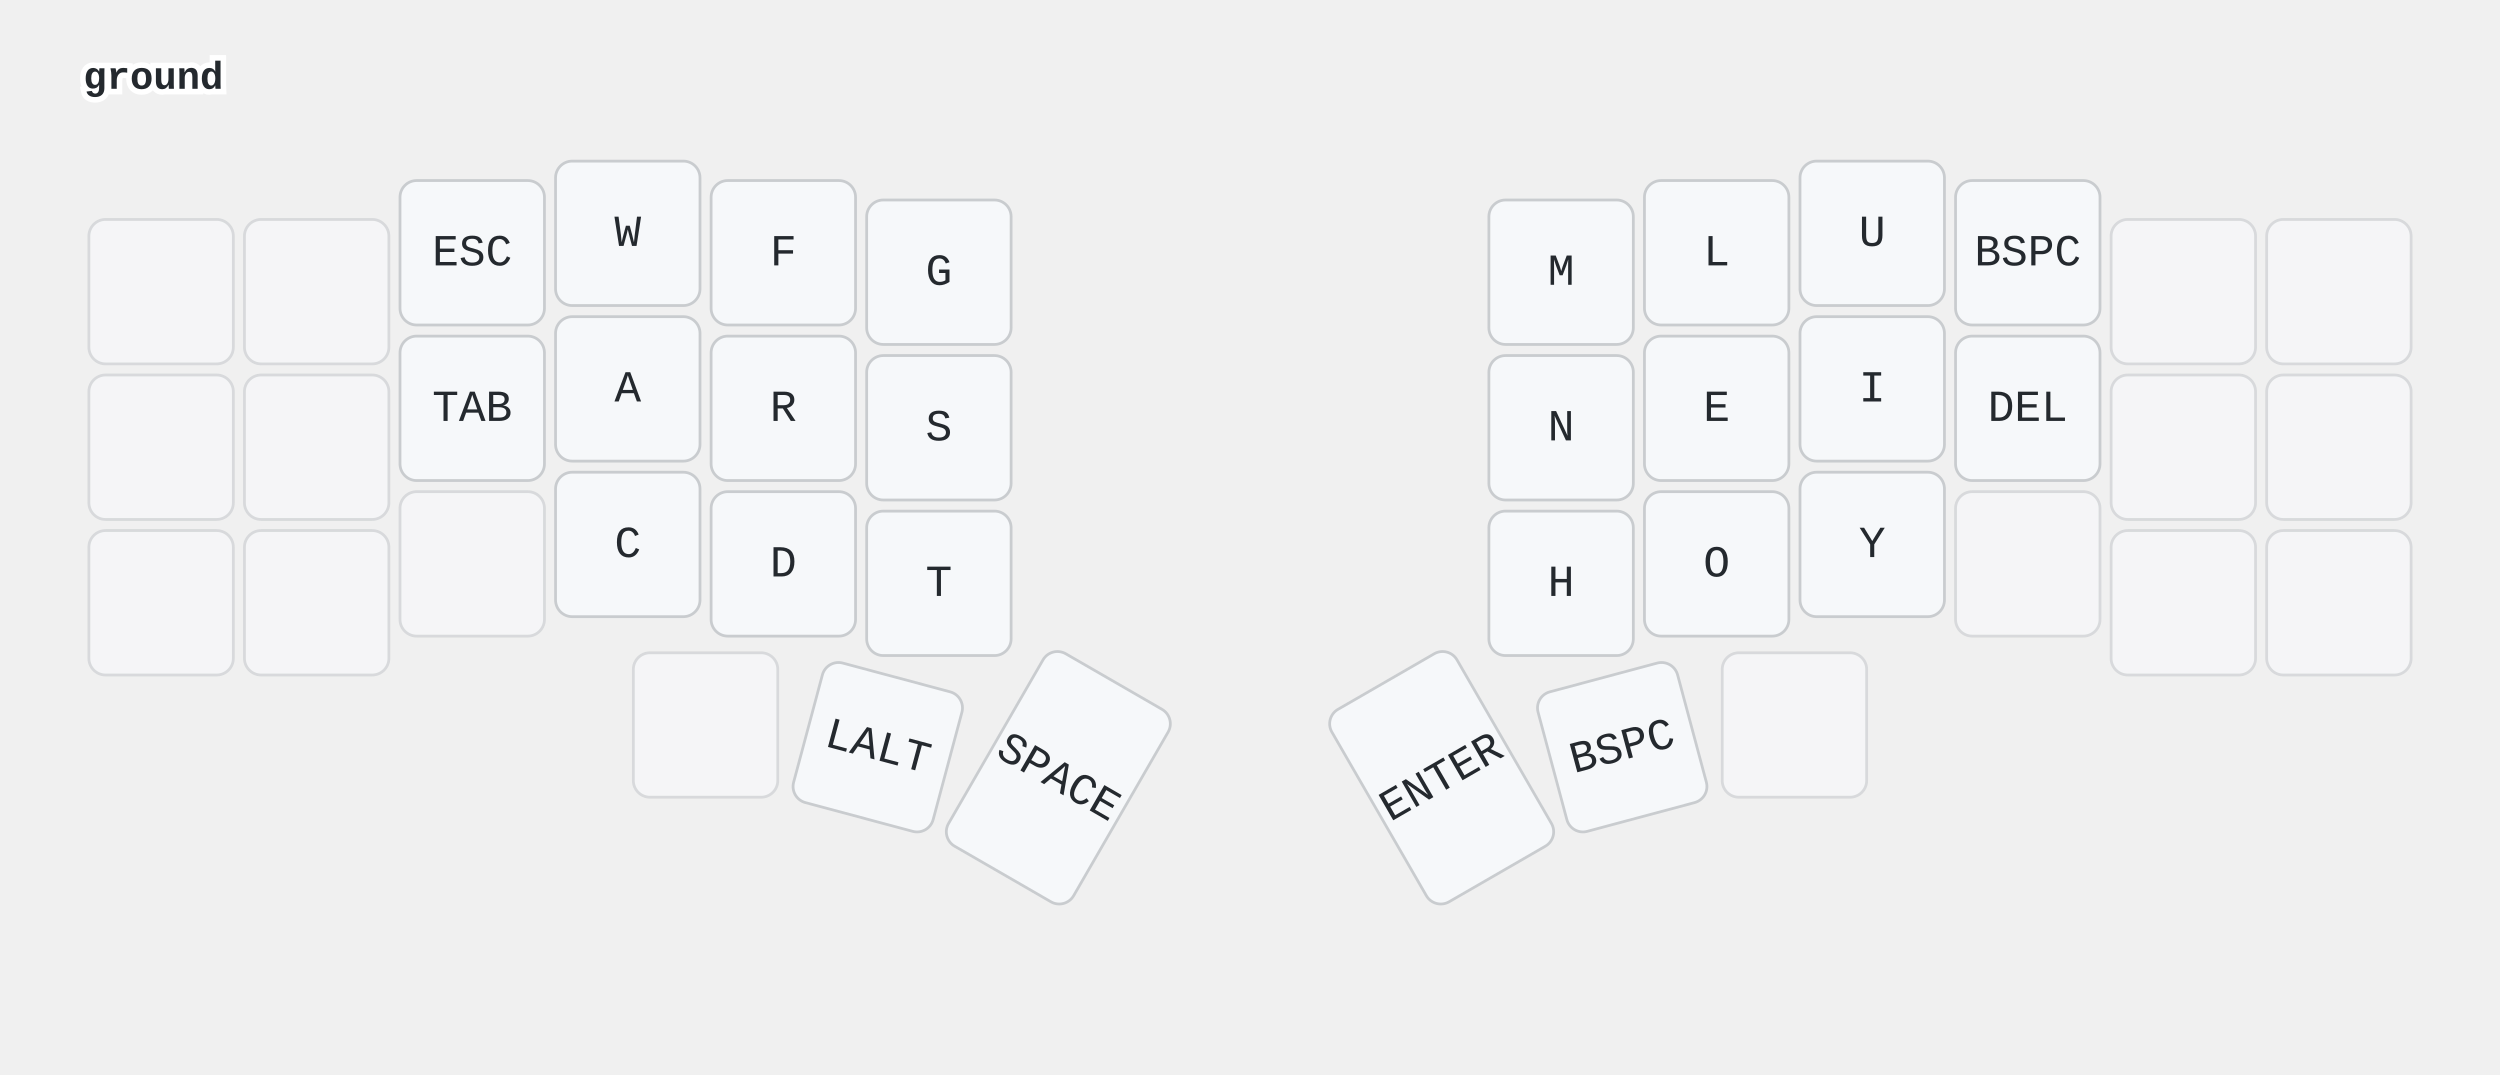
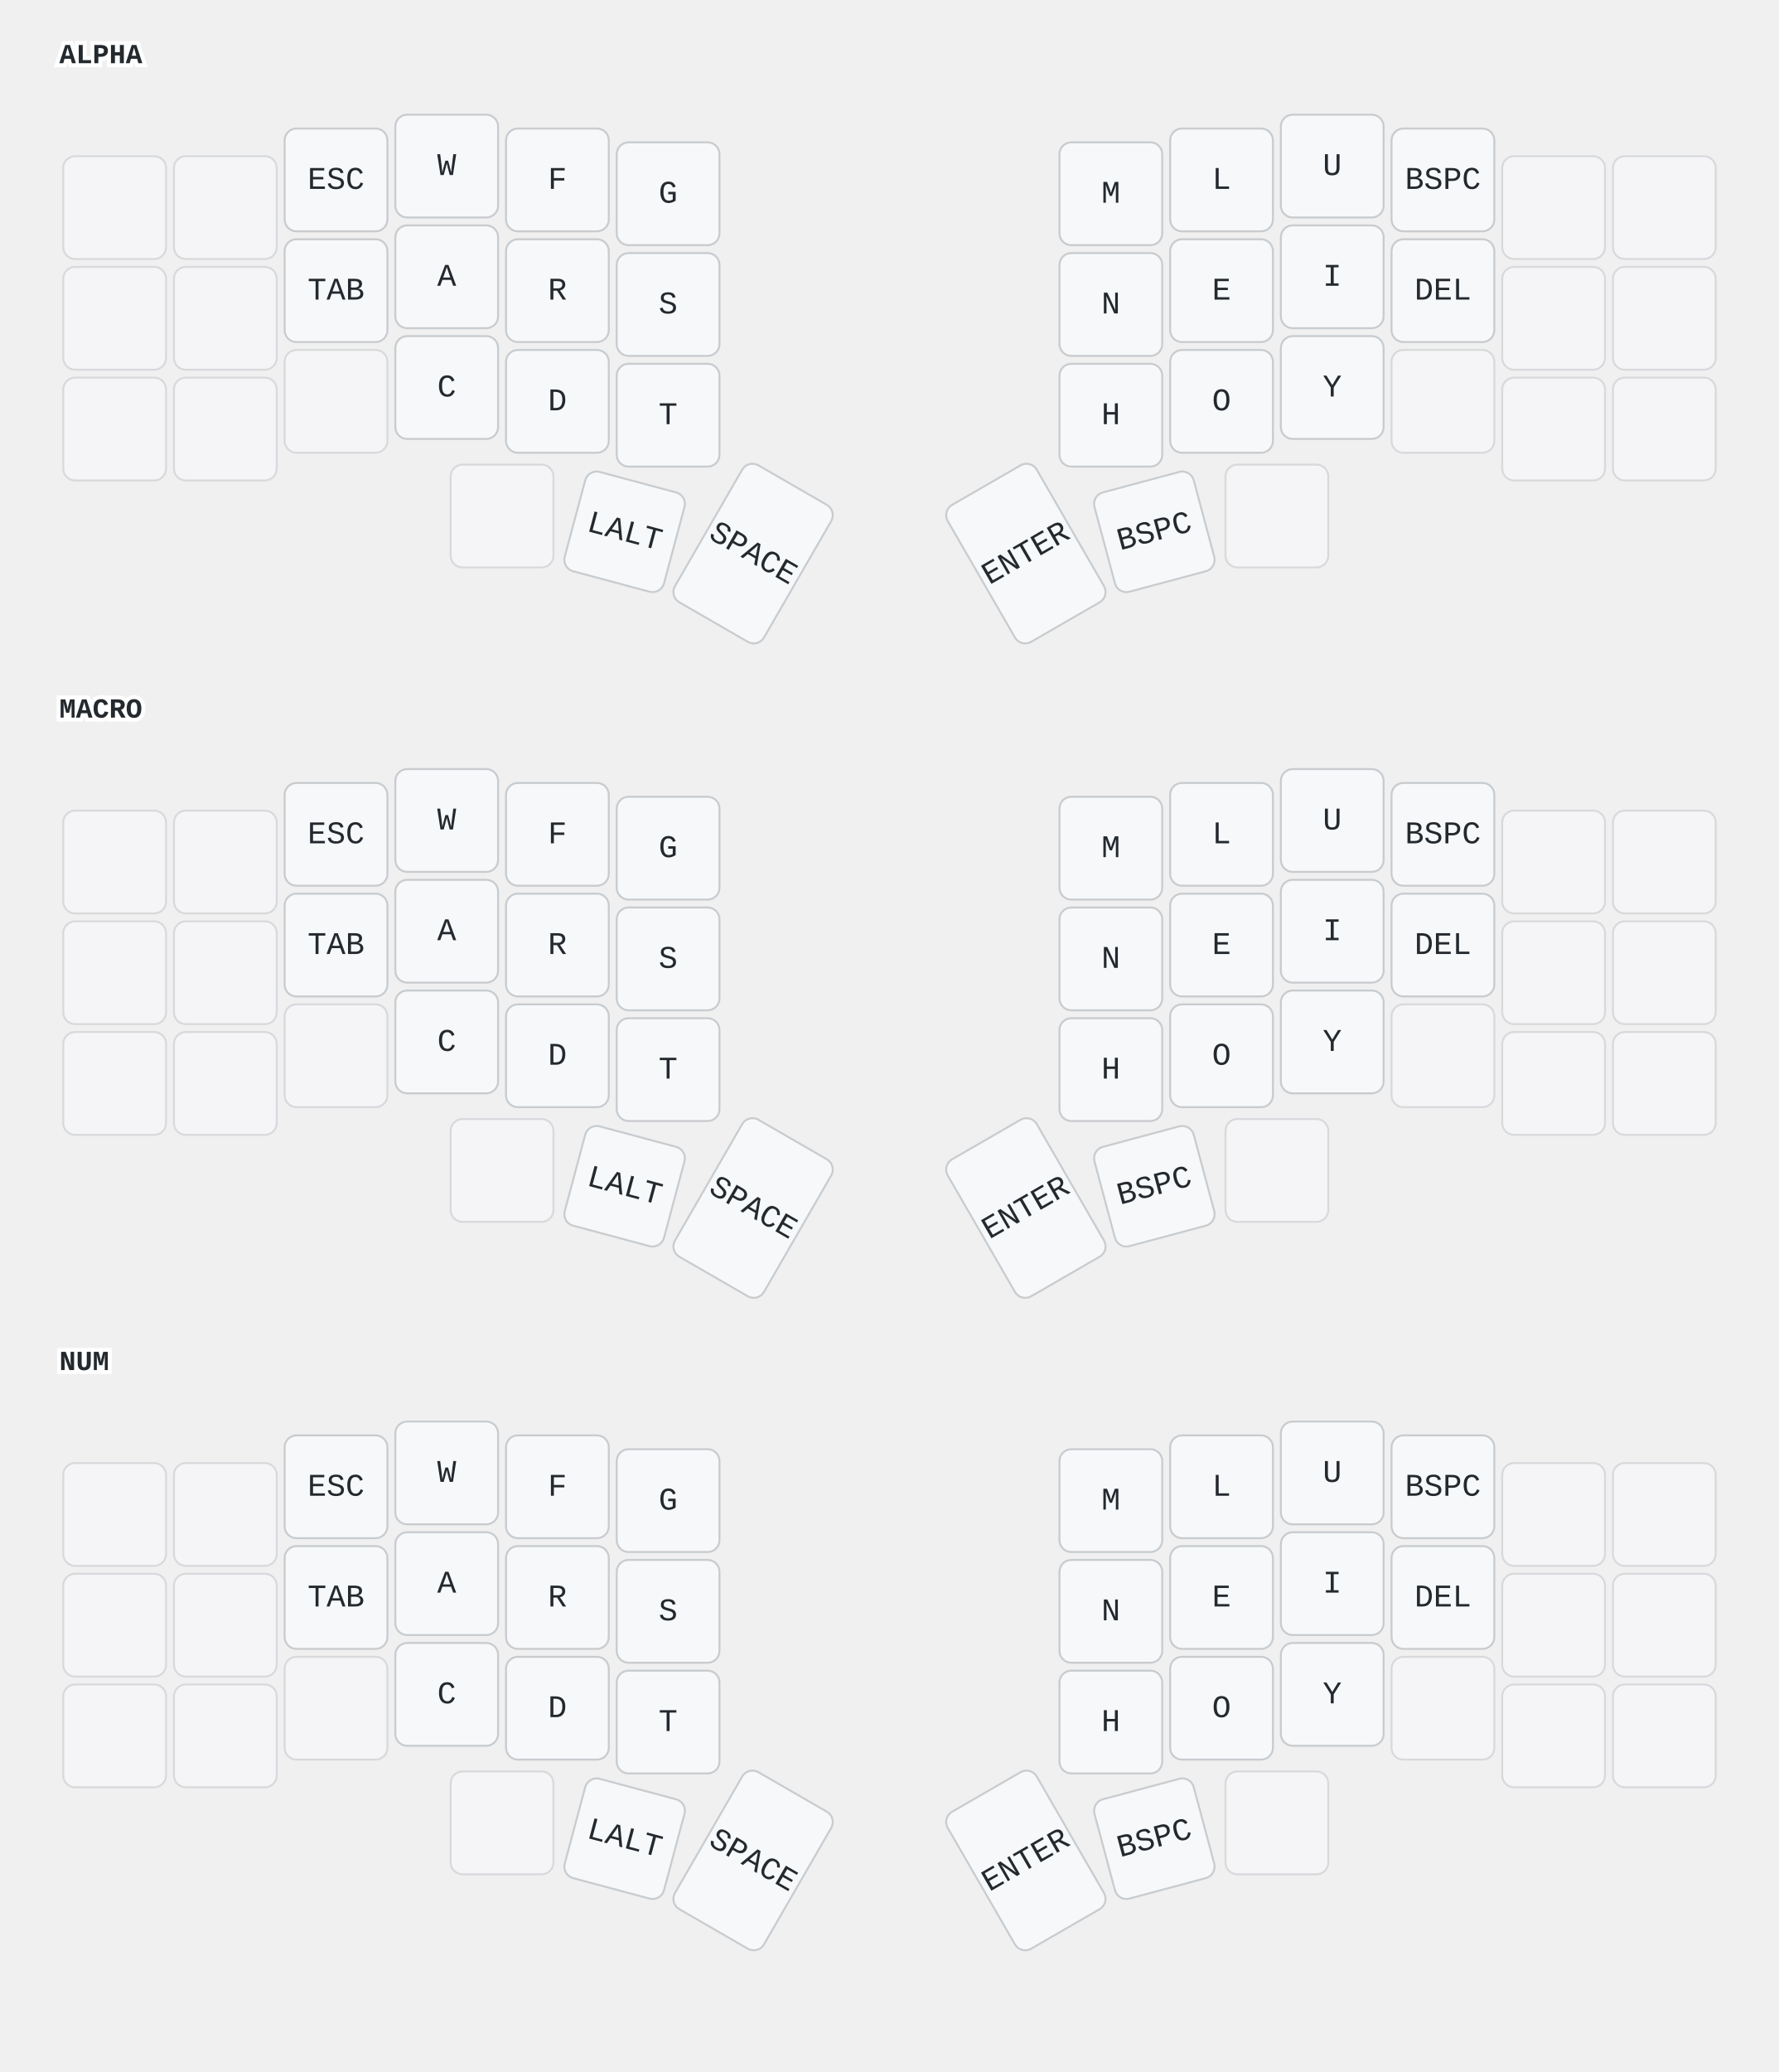
- <svg xmlns="http://www.w3.org/2000/svg" width="900" height="387" viewBox="0 0 900 387" class="keymap">
+ <svg xmlns="http://www.w3.org/2000/svg" width="900" height="1048" viewBox="0 0 900 1048" class="keymap">
  <style>/* inherit to force styles through use tags */
svg path {
    fill: inherit;
}

/* font and background color specifications */
svg.keymap {
    font-family: SFMono-Regular,Consolas,Liberation Mono,Menlo,monospace;
    font-size: 14px;
    font-kerning: normal;
    text-rendering: optimizeLegibility;
    fill: #24292e;
}

/* default key styling */
rect.key {
    fill: #f6f8fa;
}

rect.key, rect.combo {
    stroke: #c9cccf;
    stroke-width: 1;
}

/* default key side styling, only used is draw_key_sides is set */
rect.side {
    filter: brightness(90%);
}

/* color accent for combo boxes */
rect.combo, rect.combo-separate {
    fill: #cdf;
}

/* color accent for held keys */
rect.held, rect.combo.held {
    fill: #fdd;
}

/* color accent for ghost (optional) keys */
rect.ghost, rect.combo.ghost {
    stroke-dasharray: 4, 4;
    stroke-width: 2;
}

text {
    text-anchor: middle;
    dominant-baseline: middle;
}

/* styling for layer labels */
text.label {
    font-weight: bold;
    text-anchor: start;
    stroke: white;
    stroke-width: 4;
    paint-order: stroke;
}

/* styling for optional footer */
text.footer {
    text-anchor: end;
    dominant-baseline: auto;
    stroke: white;
    stroke-width: 4;
    paint-order: stroke;
}

/* styling for combo tap, and key hold/shifted label text */
text.combo, text.hold, text.shifted {
    font-size: 11px;
}

text.hold {
    text-anchor: middle;
    dominant-baseline: auto;
}

text.shifted {
    text-anchor: middle;
    dominant-baseline: hanging;
}

text.layer-activator {
    text-decoration: underline;
}

/* styling for hold/shifted label text in combo box */
text.combo.hold, text.combo.shifted {
    font-size: 8px;
}

/* lighter symbol for transparent keys */
text.trans {
    fill: #7b7e81;
}

/* styling for combo dendrons */
path.combo {
    stroke-width: 1;
    stroke: gray;
    fill: none;
}

/* Start Tabler Icons Cleanup */
/* cannot use height/width with glyphs */
.icon-tabler &gt; path {
    fill: inherit;
    stroke: inherit;
    stroke-width: 2;
}
/* hide tabler's default box */
.icon-tabler &gt; path[stroke="none"][fill="none"] {
    visibility: hidden;
}
/* End Tabler Icons Cleanup */

.none, .trans, .ghost {
  opacity: 0.8;
}

/* color accent for combo boxes */
rect.combo, rect.combo-separate {
    fill: #CCDDFF;
    stroke: #99AACC;
}

/* rect.held, rect.combo.held { */
.held {
  opacity: 1.0;
  filter: drop-shadow(0px 0px 6px #4FC0D0);  /* #7979EC); */
}

text.key.tap {
  font-size: 16px;
  /* font-weight: 900; */
}

text.hold, text.shifted {
  /* font-size: 9px; */
  font-weight: normal;
}

text.combo {
  /* font-size: 11px; */
  /* font-weight: bold;j */
}
</style>
-   <g transform="translate(30, 0)" class="layer-ground">
-     <text x="0" y="28" class="label" id="ground">ground</text>
+   <g transform="translate(30, 0)" class="layer-ALPHA">
+     <text x="0" y="28" class="label" id="ALPHA">ALPHA</text>
    <g transform="translate(0, 56)">
      <g transform="translate(28, 49)" class="key none keypos-0">
        <rect rx="6" ry="6" x="-26" y="-26" width="52" height="52" class="key none" />
      </g>
      <g transform="translate(84, 49)" class="key none keypos-1">
        <rect rx="6" ry="6" x="-26" y="-26" width="52" height="52" class="key none" />
      </g>
      <g transform="translate(140, 35)" class="key keypos-2">
        <rect rx="6" ry="6" x="-26" y="-26" width="52" height="52" class="key" />
        <text x="0" y="0" class="key tap">ESC</text>
      </g>
      <g transform="translate(196, 28)" class="key keypos-3">
        <rect rx="6" ry="6" x="-26" y="-26" width="52" height="52" class="key" />
        <text x="0" y="0" class="key tap">W</text>
      </g>
      <g transform="translate(252, 35)" class="key keypos-4">
        <rect rx="6" ry="6" x="-26" y="-26" width="52" height="52" class="key" />
        <text x="0" y="0" class="key tap">F</text>
      </g>
      <g transform="translate(308, 42)" class="key keypos-5">
        <rect rx="6" ry="6" x="-26" y="-26" width="52" height="52" class="key" />
        <text x="0" y="0" class="key tap">G</text>
      </g>
      <g transform="translate(532, 42)" class="key keypos-6">
        <rect rx="6" ry="6" x="-26" y="-26" width="52" height="52" class="key" />
        <text x="0" y="0" class="key tap">M</text>
      </g>
      <g transform="translate(588, 35)" class="key keypos-7">
        <rect rx="6" ry="6" x="-26" y="-26" width="52" height="52" class="key" />
        <text x="0" y="0" class="key tap">L</text>
      </g>
      <g transform="translate(644, 28)" class="key keypos-8">
        <rect rx="6" ry="6" x="-26" y="-26" width="52" height="52" class="key" />
        <text x="0" y="0" class="key tap">U</text>
      </g>
      <g transform="translate(700, 35)" class="key keypos-9">
        <rect rx="6" ry="6" x="-26" y="-26" width="52" height="52" class="key" />
        <text x="0" y="0" class="key tap">BSPC</text>
      </g>
      <g transform="translate(756, 49)" class="key none keypos-10">
        <rect rx="6" ry="6" x="-26" y="-26" width="52" height="52" class="key none" />
      </g>
      <g transform="translate(812, 49)" class="key none keypos-11">
        <rect rx="6" ry="6" x="-26" y="-26" width="52" height="52" class="key none" />
      </g>
      <g transform="translate(28, 105)" class="key none keypos-12">
        <rect rx="6" ry="6" x="-26" y="-26" width="52" height="52" class="key none" />
      </g>
      <g transform="translate(84, 105)" class="key none keypos-13">
        <rect rx="6" ry="6" x="-26" y="-26" width="52" height="52" class="key none" />
      </g>
      <g transform="translate(140, 91)" class="key keypos-14">
        <rect rx="6" ry="6" x="-26" y="-26" width="52" height="52" class="key" />
        <text x="0" y="0" class="key tap">TAB</text>
      </g>
      <g transform="translate(196, 84)" class="key keypos-15">
        <rect rx="6" ry="6" x="-26" y="-26" width="52" height="52" class="key" />
        <text x="0" y="0" class="key tap">A</text>
      </g>
      <g transform="translate(252, 91)" class="key keypos-16">
        <rect rx="6" ry="6" x="-26" y="-26" width="52" height="52" class="key" />
        <text x="0" y="0" class="key tap">R</text>
      </g>
      <g transform="translate(308, 98)" class="key keypos-17">
        <rect rx="6" ry="6" x="-26" y="-26" width="52" height="52" class="key" />
        <text x="0" y="0" class="key tap">S</text>
      </g>
      <g transform="translate(532, 98)" class="key keypos-18">
        <rect rx="6" ry="6" x="-26" y="-26" width="52" height="52" class="key" />
        <text x="0" y="0" class="key tap">N</text>
      </g>
      <g transform="translate(588, 91)" class="key keypos-19">
        <rect rx="6" ry="6" x="-26" y="-26" width="52" height="52" class="key" />
        <text x="0" y="0" class="key tap">E</text>
      </g>
      <g transform="translate(644, 84)" class="key keypos-20">
        <rect rx="6" ry="6" x="-26" y="-26" width="52" height="52" class="key" />
        <text x="0" y="0" class="key tap">I</text>
      </g>
      <g transform="translate(700, 91)" class="key keypos-21">
        <rect rx="6" ry="6" x="-26" y="-26" width="52" height="52" class="key" />
        <text x="0" y="0" class="key tap">DEL</text>
      </g>
      <g transform="translate(756, 105)" class="key none keypos-22">
        <rect rx="6" ry="6" x="-26" y="-26" width="52" height="52" class="key none" />
      </g>
      <g transform="translate(812, 105)" class="key none keypos-23">
        <rect rx="6" ry="6" x="-26" y="-26" width="52" height="52" class="key none" />
      </g>
      <g transform="translate(28, 161)" class="key none keypos-24">
        <rect rx="6" ry="6" x="-26" y="-26" width="52" height="52" class="key none" />
      </g>
      <g transform="translate(84, 161)" class="key none keypos-25">
        <rect rx="6" ry="6" x="-26" y="-26" width="52" height="52" class="key none" />
      </g>
      <g transform="translate(140, 147)" class="key none keypos-26">
        <rect rx="6" ry="6" x="-26" y="-26" width="52" height="52" class="key none" />
      </g>
      <g transform="translate(196, 140)" class="key keypos-27">
        <rect rx="6" ry="6" x="-26" y="-26" width="52" height="52" class="key" />
        <text x="0" y="0" class="key tap">C</text>
      </g>
      <g transform="translate(252, 147)" class="key keypos-28">
        <rect rx="6" ry="6" x="-26" y="-26" width="52" height="52" class="key" />
        <text x="0" y="0" class="key tap">D</text>
      </g>
      <g transform="translate(308, 154)" class="key keypos-29">
        <rect rx="6" ry="6" x="-26" y="-26" width="52" height="52" class="key" />
        <text x="0" y="0" class="key tap">T</text>
      </g>
      <g transform="translate(532, 154)" class="key keypos-30">
        <rect rx="6" ry="6" x="-26" y="-26" width="52" height="52" class="key" />
        <text x="0" y="0" class="key tap">H</text>
      </g>
      <g transform="translate(588, 147)" class="key keypos-31">
        <rect rx="6" ry="6" x="-26" y="-26" width="52" height="52" class="key" />
        <text x="0" y="0" class="key tap">O</text>
      </g>
      <g transform="translate(644, 140)" class="key keypos-32">
        <rect rx="6" ry="6" x="-26" y="-26" width="52" height="52" class="key" />
        <text x="0" y="0" class="key tap">Y</text>
      </g>
      <g transform="translate(700, 147)" class="key none keypos-33">
        <rect rx="6" ry="6" x="-26" y="-26" width="52" height="52" class="key none" />
      </g>
      <g transform="translate(756, 161)" class="key none keypos-34">
        <rect rx="6" ry="6" x="-26" y="-26" width="52" height="52" class="key none" />
      </g>
      <g transform="translate(812, 161)" class="key none keypos-35">
        <rect rx="6" ry="6" x="-26" y="-26" width="52" height="52" class="key none" />
      </g>
      <g transform="translate(224, 205)" class="key none keypos-36">
        <rect rx="6" ry="6" x="-26" y="-26" width="52" height="52" class="key none" />
      </g>
      <g transform="translate(286, 213) rotate(15.0)" class="key keypos-37">
        <rect rx="6" ry="6" x="-26" y="-26" width="52" height="52" class="key" />
        <text x="0" y="0" class="key tap">LALT</text>
      </g>
      <g transform="translate(351, 224) rotate(30.0)" class="key keypos-38">
        <rect rx="6" ry="6" x="-26" y="-40" width="52" height="80" class="key" />
        <text x="0" y="0" class="key tap">SPACE</text>
      </g>
      <g transform="translate(489, 224) rotate(-30.0)" class="key keypos-39">
        <rect rx="6" ry="6" x="-26" y="-40" width="52" height="80" class="key" />
        <text x="0" y="0" class="key tap">ENTER</text>
      </g>
      <g transform="translate(554, 213) rotate(-15.0)" class="key keypos-40">
        <rect rx="6" ry="6" x="-26" y="-26" width="52" height="52" class="key" />
        <text x="0" y="0" class="key tap">BSPC</text>
      </g>
      <g transform="translate(616, 205)" class="key none keypos-41">
        <rect rx="6" ry="6" x="-26" y="-26" width="52" height="52" class="key none" />
      </g>
    </g>
  </g>
+   <g transform="translate(30, 331)" class="layer-MACRO">
+     <text x="0" y="28" class="label" id="MACRO">MACRO</text>
+     <g transform="translate(0, 56)">
+       <g transform="translate(28, 49)" class="key none keypos-0">
+         <rect rx="6" ry="6" x="-26" y="-26" width="52" height="52" class="key none" />
+       </g>
+       <g transform="translate(84, 49)" class="key none keypos-1">
+         <rect rx="6" ry="6" x="-26" y="-26" width="52" height="52" class="key none" />
+       </g>
+       <g transform="translate(140, 35)" class="key keypos-2">
+         <rect rx="6" ry="6" x="-26" y="-26" width="52" height="52" class="key" />
+         <text x="0" y="0" class="key tap">ESC</text>
+       </g>
+       <g transform="translate(196, 28)" class="key keypos-3">
+         <rect rx="6" ry="6" x="-26" y="-26" width="52" height="52" class="key" />
+         <text x="0" y="0" class="key tap">W</text>
+       </g>
+       <g transform="translate(252, 35)" class="key keypos-4">
+         <rect rx="6" ry="6" x="-26" y="-26" width="52" height="52" class="key" />
+         <text x="0" y="0" class="key tap">F</text>
+       </g>
+       <g transform="translate(308, 42)" class="key keypos-5">
+         <rect rx="6" ry="6" x="-26" y="-26" width="52" height="52" class="key" />
+         <text x="0" y="0" class="key tap">G</text>
+       </g>
+       <g transform="translate(532, 42)" class="key keypos-6">
+         <rect rx="6" ry="6" x="-26" y="-26" width="52" height="52" class="key" />
+         <text x="0" y="0" class="key tap">M</text>
+       </g>
+       <g transform="translate(588, 35)" class="key keypos-7">
+         <rect rx="6" ry="6" x="-26" y="-26" width="52" height="52" class="key" />
+         <text x="0" y="0" class="key tap">L</text>
+       </g>
+       <g transform="translate(644, 28)" class="key keypos-8">
+         <rect rx="6" ry="6" x="-26" y="-26" width="52" height="52" class="key" />
+         <text x="0" y="0" class="key tap">U</text>
+       </g>
+       <g transform="translate(700, 35)" class="key keypos-9">
+         <rect rx="6" ry="6" x="-26" y="-26" width="52" height="52" class="key" />
+         <text x="0" y="0" class="key tap">BSPC</text>
+       </g>
+       <g transform="translate(756, 49)" class="key none keypos-10">
+         <rect rx="6" ry="6" x="-26" y="-26" width="52" height="52" class="key none" />
+       </g>
+       <g transform="translate(812, 49)" class="key none keypos-11">
+         <rect rx="6" ry="6" x="-26" y="-26" width="52" height="52" class="key none" />
+       </g>
+       <g transform="translate(28, 105)" class="key none keypos-12">
+         <rect rx="6" ry="6" x="-26" y="-26" width="52" height="52" class="key none" />
+       </g>
+       <g transform="translate(84, 105)" class="key none keypos-13">
+         <rect rx="6" ry="6" x="-26" y="-26" width="52" height="52" class="key none" />
+       </g>
+       <g transform="translate(140, 91)" class="key keypos-14">
+         <rect rx="6" ry="6" x="-26" y="-26" width="52" height="52" class="key" />
+         <text x="0" y="0" class="key tap">TAB</text>
+       </g>
+       <g transform="translate(196, 84)" class="key keypos-15">
+         <rect rx="6" ry="6" x="-26" y="-26" width="52" height="52" class="key" />
+         <text x="0" y="0" class="key tap">A</text>
+       </g>
+       <g transform="translate(252, 91)" class="key keypos-16">
+         <rect rx="6" ry="6" x="-26" y="-26" width="52" height="52" class="key" />
+         <text x="0" y="0" class="key tap">R</text>
+       </g>
+       <g transform="translate(308, 98)" class="key keypos-17">
+         <rect rx="6" ry="6" x="-26" y="-26" width="52" height="52" class="key" />
+         <text x="0" y="0" class="key tap">S</text>
+       </g>
+       <g transform="translate(532, 98)" class="key keypos-18">
+         <rect rx="6" ry="6" x="-26" y="-26" width="52" height="52" class="key" />
+         <text x="0" y="0" class="key tap">N</text>
+       </g>
+       <g transform="translate(588, 91)" class="key keypos-19">
+         <rect rx="6" ry="6" x="-26" y="-26" width="52" height="52" class="key" />
+         <text x="0" y="0" class="key tap">E</text>
+       </g>
+       <g transform="translate(644, 84)" class="key keypos-20">
+         <rect rx="6" ry="6" x="-26" y="-26" width="52" height="52" class="key" />
+         <text x="0" y="0" class="key tap">I</text>
+       </g>
+       <g transform="translate(700, 91)" class="key keypos-21">
+         <rect rx="6" ry="6" x="-26" y="-26" width="52" height="52" class="key" />
+         <text x="0" y="0" class="key tap">DEL</text>
+       </g>
+       <g transform="translate(756, 105)" class="key none keypos-22">
+         <rect rx="6" ry="6" x="-26" y="-26" width="52" height="52" class="key none" />
+       </g>
+       <g transform="translate(812, 105)" class="key none keypos-23">
+         <rect rx="6" ry="6" x="-26" y="-26" width="52" height="52" class="key none" />
+       </g>
+       <g transform="translate(28, 161)" class="key none keypos-24">
+         <rect rx="6" ry="6" x="-26" y="-26" width="52" height="52" class="key none" />
+       </g>
+       <g transform="translate(84, 161)" class="key none keypos-25">
+         <rect rx="6" ry="6" x="-26" y="-26" width="52" height="52" class="key none" />
+       </g>
+       <g transform="translate(140, 147)" class="key none keypos-26">
+         <rect rx="6" ry="6" x="-26" y="-26" width="52" height="52" class="key none" />
+       </g>
+       <g transform="translate(196, 140)" class="key keypos-27">
+         <rect rx="6" ry="6" x="-26" y="-26" width="52" height="52" class="key" />
+         <text x="0" y="0" class="key tap">C</text>
+       </g>
+       <g transform="translate(252, 147)" class="key keypos-28">
+         <rect rx="6" ry="6" x="-26" y="-26" width="52" height="52" class="key" />
+         <text x="0" y="0" class="key tap">D</text>
+       </g>
+       <g transform="translate(308, 154)" class="key keypos-29">
+         <rect rx="6" ry="6" x="-26" y="-26" width="52" height="52" class="key" />
+         <text x="0" y="0" class="key tap">T</text>
+       </g>
+       <g transform="translate(532, 154)" class="key keypos-30">
+         <rect rx="6" ry="6" x="-26" y="-26" width="52" height="52" class="key" />
+         <text x="0" y="0" class="key tap">H</text>
+       </g>
+       <g transform="translate(588, 147)" class="key keypos-31">
+         <rect rx="6" ry="6" x="-26" y="-26" width="52" height="52" class="key" />
+         <text x="0" y="0" class="key tap">O</text>
+       </g>
+       <g transform="translate(644, 140)" class="key keypos-32">
+         <rect rx="6" ry="6" x="-26" y="-26" width="52" height="52" class="key" />
+         <text x="0" y="0" class="key tap">Y</text>
+       </g>
+       <g transform="translate(700, 147)" class="key none keypos-33">
+         <rect rx="6" ry="6" x="-26" y="-26" width="52" height="52" class="key none" />
+       </g>
+       <g transform="translate(756, 161)" class="key none keypos-34">
+         <rect rx="6" ry="6" x="-26" y="-26" width="52" height="52" class="key none" />
+       </g>
+       <g transform="translate(812, 161)" class="key none keypos-35">
+         <rect rx="6" ry="6" x="-26" y="-26" width="52" height="52" class="key none" />
+       </g>
+       <g transform="translate(224, 205)" class="key none keypos-36">
+         <rect rx="6" ry="6" x="-26" y="-26" width="52" height="52" class="key none" />
+       </g>
+       <g transform="translate(286, 213) rotate(15.0)" class="key keypos-37">
+         <rect rx="6" ry="6" x="-26" y="-26" width="52" height="52" class="key" />
+         <text x="0" y="0" class="key tap">LALT</text>
+       </g>
+       <g transform="translate(351, 224) rotate(30.0)" class="key keypos-38">
+         <rect rx="6" ry="6" x="-26" y="-40" width="52" height="80" class="key" />
+         <text x="0" y="0" class="key tap">SPACE</text>
+       </g>
+       <g transform="translate(489, 224) rotate(-30.0)" class="key keypos-39">
+         <rect rx="6" ry="6" x="-26" y="-40" width="52" height="80" class="key" />
+         <text x="0" y="0" class="key tap">ENTER</text>
+       </g>
+       <g transform="translate(554, 213) rotate(-15.0)" class="key keypos-40">
+         <rect rx="6" ry="6" x="-26" y="-26" width="52" height="52" class="key" />
+         <text x="0" y="0" class="key tap">BSPC</text>
+       </g>
+       <g transform="translate(616, 205)" class="key none keypos-41">
+         <rect rx="6" ry="6" x="-26" y="-26" width="52" height="52" class="key none" />
+       </g>
+     </g>
+   </g>
+   <g transform="translate(30, 661)" class="layer-NUM">
+     <text x="0" y="28" class="label" id="NUM">NUM</text>
+     <g transform="translate(0, 56)">
+       <g transform="translate(28, 49)" class="key none keypos-0">
+         <rect rx="6" ry="6" x="-26" y="-26" width="52" height="52" class="key none" />
+       </g>
+       <g transform="translate(84, 49)" class="key none keypos-1">
+         <rect rx="6" ry="6" x="-26" y="-26" width="52" height="52" class="key none" />
+       </g>
+       <g transform="translate(140, 35)" class="key keypos-2">
+         <rect rx="6" ry="6" x="-26" y="-26" width="52" height="52" class="key" />
+         <text x="0" y="0" class="key tap">ESC</text>
+       </g>
+       <g transform="translate(196, 28)" class="key keypos-3">
+         <rect rx="6" ry="6" x="-26" y="-26" width="52" height="52" class="key" />
+         <text x="0" y="0" class="key tap">W</text>
+       </g>
+       <g transform="translate(252, 35)" class="key keypos-4">
+         <rect rx="6" ry="6" x="-26" y="-26" width="52" height="52" class="key" />
+         <text x="0" y="0" class="key tap">F</text>
+       </g>
+       <g transform="translate(308, 42)" class="key keypos-5">
+         <rect rx="6" ry="6" x="-26" y="-26" width="52" height="52" class="key" />
+         <text x="0" y="0" class="key tap">G</text>
+       </g>
+       <g transform="translate(532, 42)" class="key keypos-6">
+         <rect rx="6" ry="6" x="-26" y="-26" width="52" height="52" class="key" />
+         <text x="0" y="0" class="key tap">M</text>
+       </g>
+       <g transform="translate(588, 35)" class="key keypos-7">
+         <rect rx="6" ry="6" x="-26" y="-26" width="52" height="52" class="key" />
+         <text x="0" y="0" class="key tap">L</text>
+       </g>
+       <g transform="translate(644, 28)" class="key keypos-8">
+         <rect rx="6" ry="6" x="-26" y="-26" width="52" height="52" class="key" />
+         <text x="0" y="0" class="key tap">U</text>
+       </g>
+       <g transform="translate(700, 35)" class="key keypos-9">
+         <rect rx="6" ry="6" x="-26" y="-26" width="52" height="52" class="key" />
+         <text x="0" y="0" class="key tap">BSPC</text>
+       </g>
+       <g transform="translate(756, 49)" class="key none keypos-10">
+         <rect rx="6" ry="6" x="-26" y="-26" width="52" height="52" class="key none" />
+       </g>
+       <g transform="translate(812, 49)" class="key none keypos-11">
+         <rect rx="6" ry="6" x="-26" y="-26" width="52" height="52" class="key none" />
+       </g>
+       <g transform="translate(28, 105)" class="key none keypos-12">
+         <rect rx="6" ry="6" x="-26" y="-26" width="52" height="52" class="key none" />
+       </g>
+       <g transform="translate(84, 105)" class="key none keypos-13">
+         <rect rx="6" ry="6" x="-26" y="-26" width="52" height="52" class="key none" />
+       </g>
+       <g transform="translate(140, 91)" class="key keypos-14">
+         <rect rx="6" ry="6" x="-26" y="-26" width="52" height="52" class="key" />
+         <text x="0" y="0" class="key tap">TAB</text>
+       </g>
+       <g transform="translate(196, 84)" class="key keypos-15">
+         <rect rx="6" ry="6" x="-26" y="-26" width="52" height="52" class="key" />
+         <text x="0" y="0" class="key tap">A</text>
+       </g>
+       <g transform="translate(252, 91)" class="key keypos-16">
+         <rect rx="6" ry="6" x="-26" y="-26" width="52" height="52" class="key" />
+         <text x="0" y="0" class="key tap">R</text>
+       </g>
+       <g transform="translate(308, 98)" class="key keypos-17">
+         <rect rx="6" ry="6" x="-26" y="-26" width="52" height="52" class="key" />
+         <text x="0" y="0" class="key tap">S</text>
+       </g>
+       <g transform="translate(532, 98)" class="key keypos-18">
+         <rect rx="6" ry="6" x="-26" y="-26" width="52" height="52" class="key" />
+         <text x="0" y="0" class="key tap">N</text>
+       </g>
+       <g transform="translate(588, 91)" class="key keypos-19">
+         <rect rx="6" ry="6" x="-26" y="-26" width="52" height="52" class="key" />
+         <text x="0" y="0" class="key tap">E</text>
+       </g>
+       <g transform="translate(644, 84)" class="key keypos-20">
+         <rect rx="6" ry="6" x="-26" y="-26" width="52" height="52" class="key" />
+         <text x="0" y="0" class="key tap">I</text>
+       </g>
+       <g transform="translate(700, 91)" class="key keypos-21">
+         <rect rx="6" ry="6" x="-26" y="-26" width="52" height="52" class="key" />
+         <text x="0" y="0" class="key tap">DEL</text>
+       </g>
+       <g transform="translate(756, 105)" class="key none keypos-22">
+         <rect rx="6" ry="6" x="-26" y="-26" width="52" height="52" class="key none" />
+       </g>
+       <g transform="translate(812, 105)" class="key none keypos-23">
+         <rect rx="6" ry="6" x="-26" y="-26" width="52" height="52" class="key none" />
+       </g>
+       <g transform="translate(28, 161)" class="key none keypos-24">
+         <rect rx="6" ry="6" x="-26" y="-26" width="52" height="52" class="key none" />
+       </g>
+       <g transform="translate(84, 161)" class="key none keypos-25">
+         <rect rx="6" ry="6" x="-26" y="-26" width="52" height="52" class="key none" />
+       </g>
+       <g transform="translate(140, 147)" class="key none keypos-26">
+         <rect rx="6" ry="6" x="-26" y="-26" width="52" height="52" class="key none" />
+       </g>
+       <g transform="translate(196, 140)" class="key keypos-27">
+         <rect rx="6" ry="6" x="-26" y="-26" width="52" height="52" class="key" />
+         <text x="0" y="0" class="key tap">C</text>
+       </g>
+       <g transform="translate(252, 147)" class="key keypos-28">
+         <rect rx="6" ry="6" x="-26" y="-26" width="52" height="52" class="key" />
+         <text x="0" y="0" class="key tap">D</text>
+       </g>
+       <g transform="translate(308, 154)" class="key keypos-29">
+         <rect rx="6" ry="6" x="-26" y="-26" width="52" height="52" class="key" />
+         <text x="0" y="0" class="key tap">T</text>
+       </g>
+       <g transform="translate(532, 154)" class="key keypos-30">
+         <rect rx="6" ry="6" x="-26" y="-26" width="52" height="52" class="key" />
+         <text x="0" y="0" class="key tap">H</text>
+       </g>
+       <g transform="translate(588, 147)" class="key keypos-31">
+         <rect rx="6" ry="6" x="-26" y="-26" width="52" height="52" class="key" />
+         <text x="0" y="0" class="key tap">O</text>
+       </g>
+       <g transform="translate(644, 140)" class="key keypos-32">
+         <rect rx="6" ry="6" x="-26" y="-26" width="52" height="52" class="key" />
+         <text x="0" y="0" class="key tap">Y</text>
+       </g>
+       <g transform="translate(700, 147)" class="key none keypos-33">
+         <rect rx="6" ry="6" x="-26" y="-26" width="52" height="52" class="key none" />
+       </g>
+       <g transform="translate(756, 161)" class="key none keypos-34">
+         <rect rx="6" ry="6" x="-26" y="-26" width="52" height="52" class="key none" />
+       </g>
+       <g transform="translate(812, 161)" class="key none keypos-35">
+         <rect rx="6" ry="6" x="-26" y="-26" width="52" height="52" class="key none" />
+       </g>
+       <g transform="translate(224, 205)" class="key none keypos-36">
+         <rect rx="6" ry="6" x="-26" y="-26" width="52" height="52" class="key none" />
+       </g>
+       <g transform="translate(286, 213) rotate(15.0)" class="key keypos-37">
+         <rect rx="6" ry="6" x="-26" y="-26" width="52" height="52" class="key" />
+         <text x="0" y="0" class="key tap">LALT</text>
+       </g>
+       <g transform="translate(351, 224) rotate(30.0)" class="key keypos-38">
+         <rect rx="6" ry="6" x="-26" y="-40" width="52" height="80" class="key" />
+         <text x="0" y="0" class="key tap">SPACE</text>
+       </g>
+       <g transform="translate(489, 224) rotate(-30.0)" class="key keypos-39">
+         <rect rx="6" ry="6" x="-26" y="-40" width="52" height="80" class="key" />
+         <text x="0" y="0" class="key tap">ENTER</text>
+       </g>
+       <g transform="translate(554, 213) rotate(-15.0)" class="key keypos-40">
+         <rect rx="6" ry="6" x="-26" y="-26" width="52" height="52" class="key" />
+         <text x="0" y="0" class="key tap">BSPC</text>
+       </g>
+       <g transform="translate(616, 205)" class="key none keypos-41">
+         <rect rx="6" ry="6" x="-26" y="-26" width="52" height="52" class="key none" />
+       </g>
+     </g>
+   </g>
</svg>
